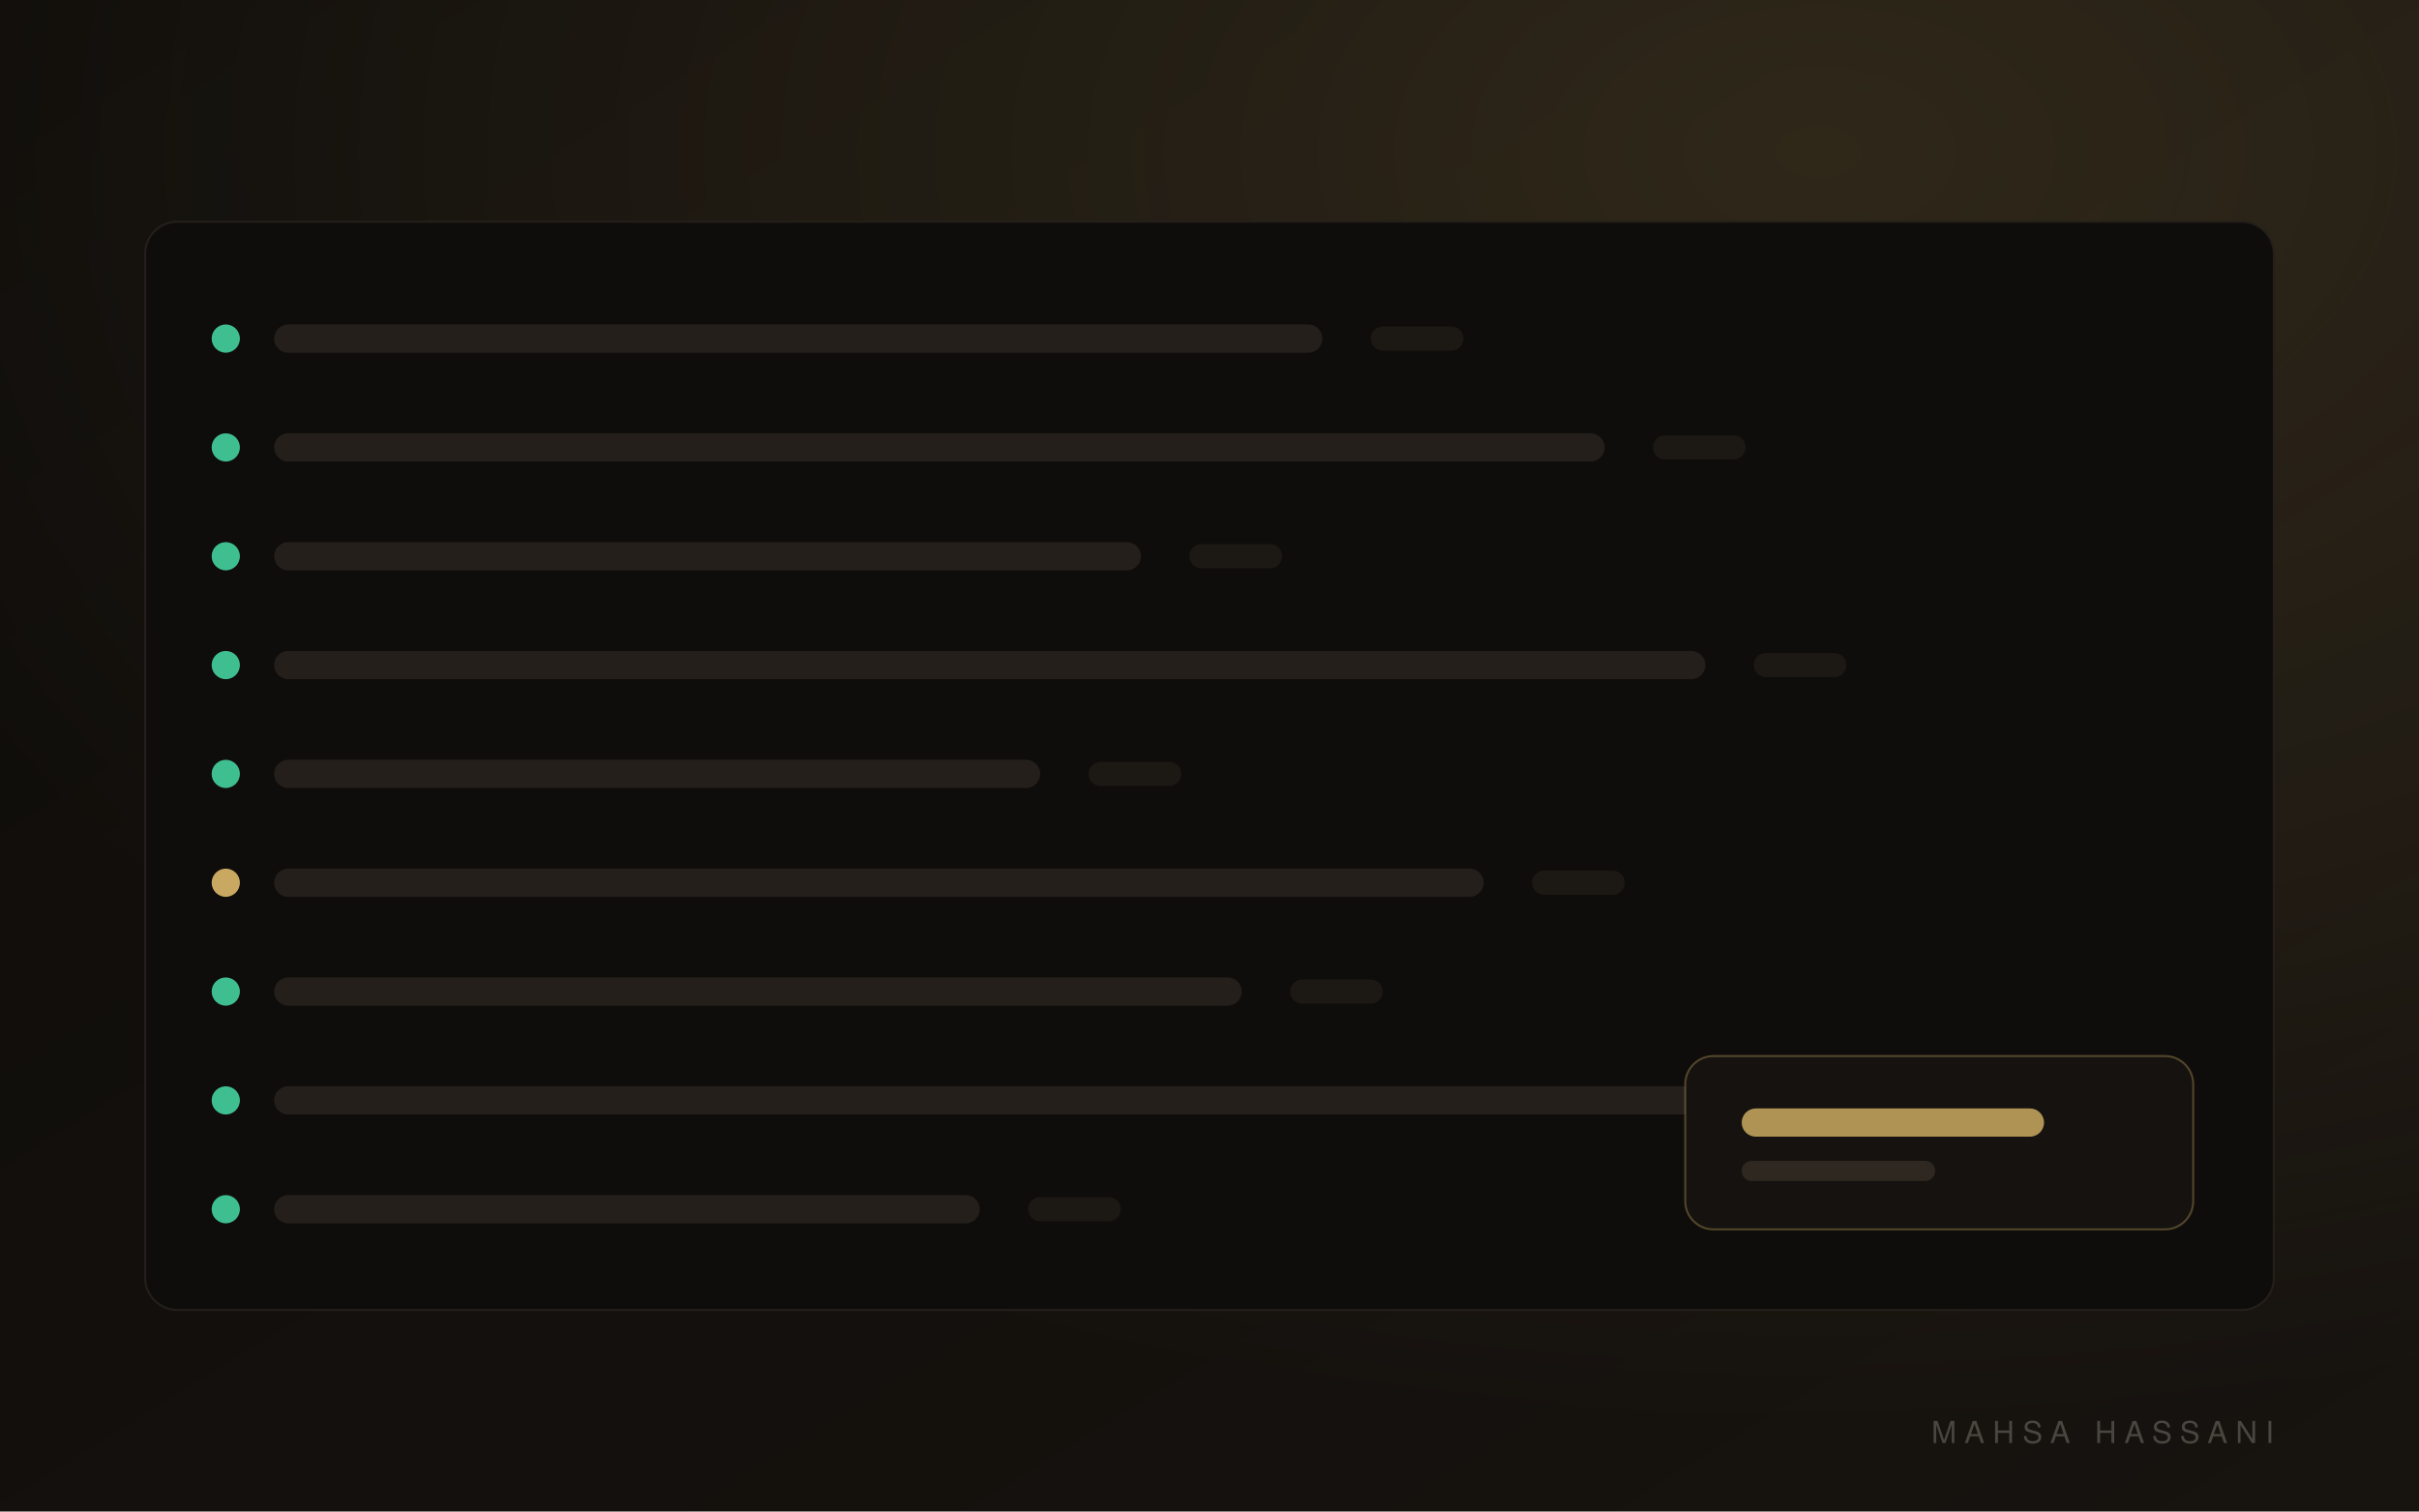
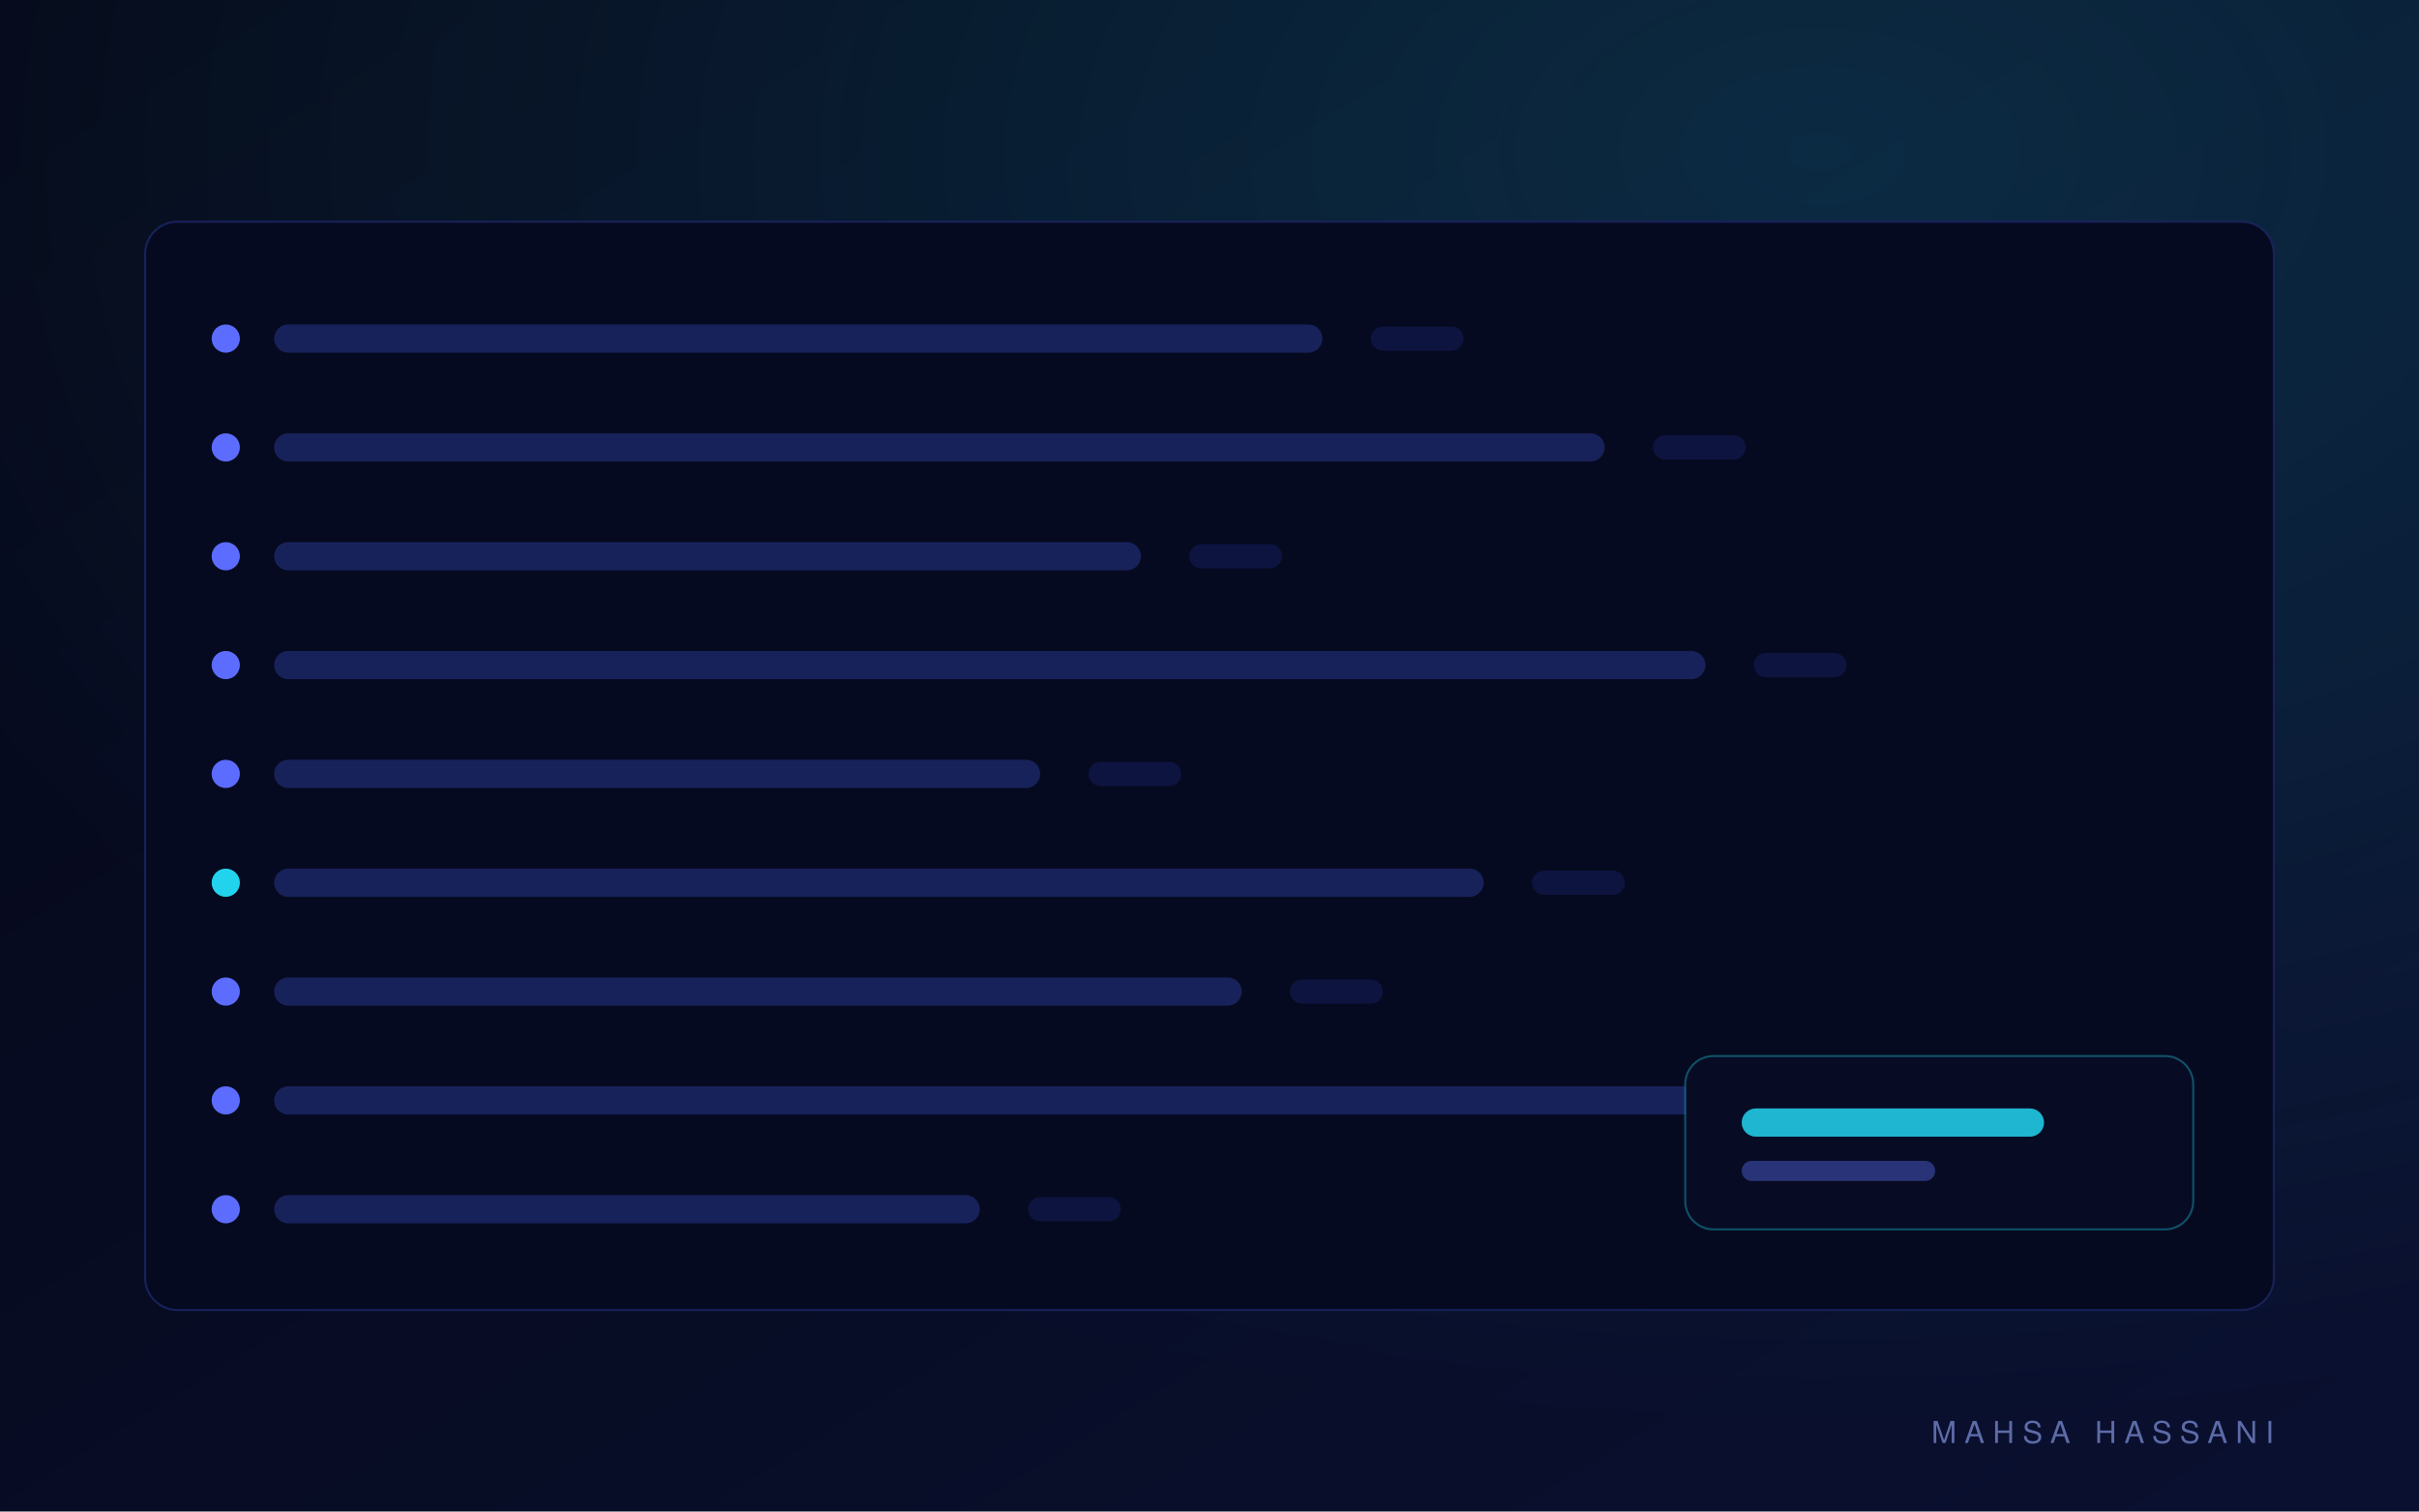
<svg xmlns="http://www.w3.org/2000/svg" width="1200" height="750" viewBox="0 0 1200 750" role="img" aria-label="cartforge interface preview">
  <defs>
    <linearGradient id="bg" x1="0" y1="0" x2="1" y2="1">
-       <stop offset="0" stop-color="#0E0C0A" />
-       <stop offset="1" stop-color="#17130F" />
+       <stop offset="0" stop-color="#050818" />
+       <stop offset="1" stop-color="#0A1030" />
    </linearGradient>
    <radialGradient id="glow" cx="0.75" cy="0.1" r="0.85">
-       <stop offset="0" stop-color="#C9A961" stop-opacity="0.16" />
-       <stop offset="1" stop-color="#C9A961" stop-opacity="0" />
+       <stop offset="0" stop-color="#22D3EE" stop-opacity="0.16" />
+       <stop offset="1" stop-color="#22D3EE" stop-opacity="0" />
    </radialGradient>
  </defs>
  <rect width="1200" height="750" fill="url(#bg)" />
  <rect width="1200" height="750" fill="url(#glow)" />
-   <rect x="72" y="110" width="1056" height="540" rx="16" fill="#0F0D0B" stroke="#241F1A" />
-   <circle cx="112" cy="168" r="7" fill="#3FBF8F" />
-   <rect x="136" y="161" width="520" height="14" rx="7" fill="#241F1A" />
-   <rect x="680" y="162" width="46" height="12" rx="6" fill="#1C1813" />
-   <circle cx="112" cy="222" r="7" fill="#3FBF8F" />
-   <rect x="136" y="215" width="660" height="14" rx="7" fill="#241F1A" />
-   <rect x="820" y="216" width="46" height="12" rx="6" fill="#1C1813" />
-   <circle cx="112" cy="276" r="7" fill="#3FBF8F" />
-   <rect x="136" y="269" width="430" height="14" rx="7" fill="#241F1A" />
-   <rect x="590" y="270" width="46" height="12" rx="6" fill="#1C1813" />
-   <circle cx="112" cy="330" r="7" fill="#3FBF8F" />
-   <rect x="136" y="323" width="710" height="14" rx="7" fill="#241F1A" />
-   <rect x="870" y="324" width="46" height="12" rx="6" fill="#1C1813" />
-   <circle cx="112" cy="384" r="7" fill="#3FBF8F" />
-   <rect x="136" y="377" width="380" height="14" rx="7" fill="#241F1A" />
-   <rect x="540" y="378" width="46" height="12" rx="6" fill="#1C1813" />
-   <circle cx="112" cy="438" r="7" fill="#C9A961" />
-   <rect x="136" y="431" width="600" height="14" rx="7" fill="#241F1A" />
-   <rect x="760" y="432" width="46" height="12" rx="6" fill="#1C1813" />
-   <circle cx="112" cy="492" r="7" fill="#3FBF8F" />
-   <rect x="136" y="485" width="480" height="14" rx="7" fill="#241F1A" />
-   <rect x="640" y="486" width="46" height="12" rx="6" fill="#1C1813" />
-   <circle cx="112" cy="546" r="7" fill="#3FBF8F" />
-   <rect x="136" y="539" width="740" height="14" rx="7" fill="#241F1A" />
-   <rect x="900" y="540" width="46" height="12" rx="6" fill="#1C1813" />
-   <circle cx="112" cy="600" r="7" fill="#3FBF8F" />
-   <rect x="136" y="593" width="350" height="14" rx="7" fill="#241F1A" />
-   <rect x="510" y="594" width="46" height="12" rx="6" fill="#1C1813" />
-   <rect x="836" y="524" width="252" height="86" rx="14" fill="#15120F" stroke="#C9A961" stroke-opacity="0.35" />
-   <rect x="864" y="550" width="150" height="14" rx="7" fill="#C9A961" opacity="0.85" />
-   <rect x="864" y="576" width="96" height="10" rx="5" fill="#2F2820" />
-   <text x="1128" y="716" text-anchor="end" font-family="Helvetica, Arial, sans-serif" font-size="15" letter-spacing="4" fill="#4A453E">MAHSA HASSANI</text>
+   <rect x="72" y="110" width="1056" height="540" rx="16" fill="#060A20" stroke="#18225A" />
+   <circle cx="112" cy="168" r="7" fill="#5B6CFF" />
+   <rect x="136" y="161" width="520" height="14" rx="7" fill="#18225A" />
+   <rect x="680" y="162" width="46" height="12" rx="6" fill="#0D1440" />
+   <circle cx="112" cy="222" r="7" fill="#5B6CFF" />
+   <rect x="136" y="215" width="660" height="14" rx="7" fill="#18225A" />
+   <rect x="820" y="216" width="46" height="12" rx="6" fill="#0D1440" />
+   <circle cx="112" cy="276" r="7" fill="#5B6CFF" />
+   <rect x="136" y="269" width="430" height="14" rx="7" fill="#18225A" />
+   <rect x="590" y="270" width="46" height="12" rx="6" fill="#0D1440" />
+   <circle cx="112" cy="330" r="7" fill="#5B6CFF" />
+   <rect x="136" y="323" width="710" height="14" rx="7" fill="#18225A" />
+   <rect x="870" y="324" width="46" height="12" rx="6" fill="#0D1440" />
+   <circle cx="112" cy="384" r="7" fill="#5B6CFF" />
+   <rect x="136" y="377" width="380" height="14" rx="7" fill="#18225A" />
+   <rect x="540" y="378" width="46" height="12" rx="6" fill="#0D1440" />
+   <circle cx="112" cy="438" r="7" fill="#22D3EE" />
+   <rect x="136" y="431" width="600" height="14" rx="7" fill="#18225A" />
+   <rect x="760" y="432" width="46" height="12" rx="6" fill="#0D1440" />
+   <circle cx="112" cy="492" r="7" fill="#5B6CFF" />
+   <rect x="136" y="485" width="480" height="14" rx="7" fill="#18225A" />
+   <rect x="640" y="486" width="46" height="12" rx="6" fill="#0D1440" />
+   <circle cx="112" cy="546" r="7" fill="#5B6CFF" />
+   <rect x="136" y="539" width="740" height="14" rx="7" fill="#18225A" />
+   <rect x="900" y="540" width="46" height="12" rx="6" fill="#0D1440" />
+   <circle cx="112" cy="600" r="7" fill="#5B6CFF" />
+   <rect x="136" y="593" width="350" height="14" rx="7" fill="#18225A" />
+   <rect x="510" y="594" width="46" height="12" rx="6" fill="#0D1440" />
+   <rect x="836" y="524" width="252" height="86" rx="14" fill="#070B24" stroke="#22D3EE" stroke-opacity="0.35" />
+   <rect x="864" y="550" width="150" height="14" rx="7" fill="#22D3EE" opacity="0.85" />
+   <rect x="864" y="576" width="96" height="10" rx="5" fill="#283477" />
+   <text x="1128" y="716" text-anchor="end" font-family="Helvetica, Arial, sans-serif" font-size="15" letter-spacing="4" fill="#5D6BA8">MAHSA HASSANI</text>
</svg>
